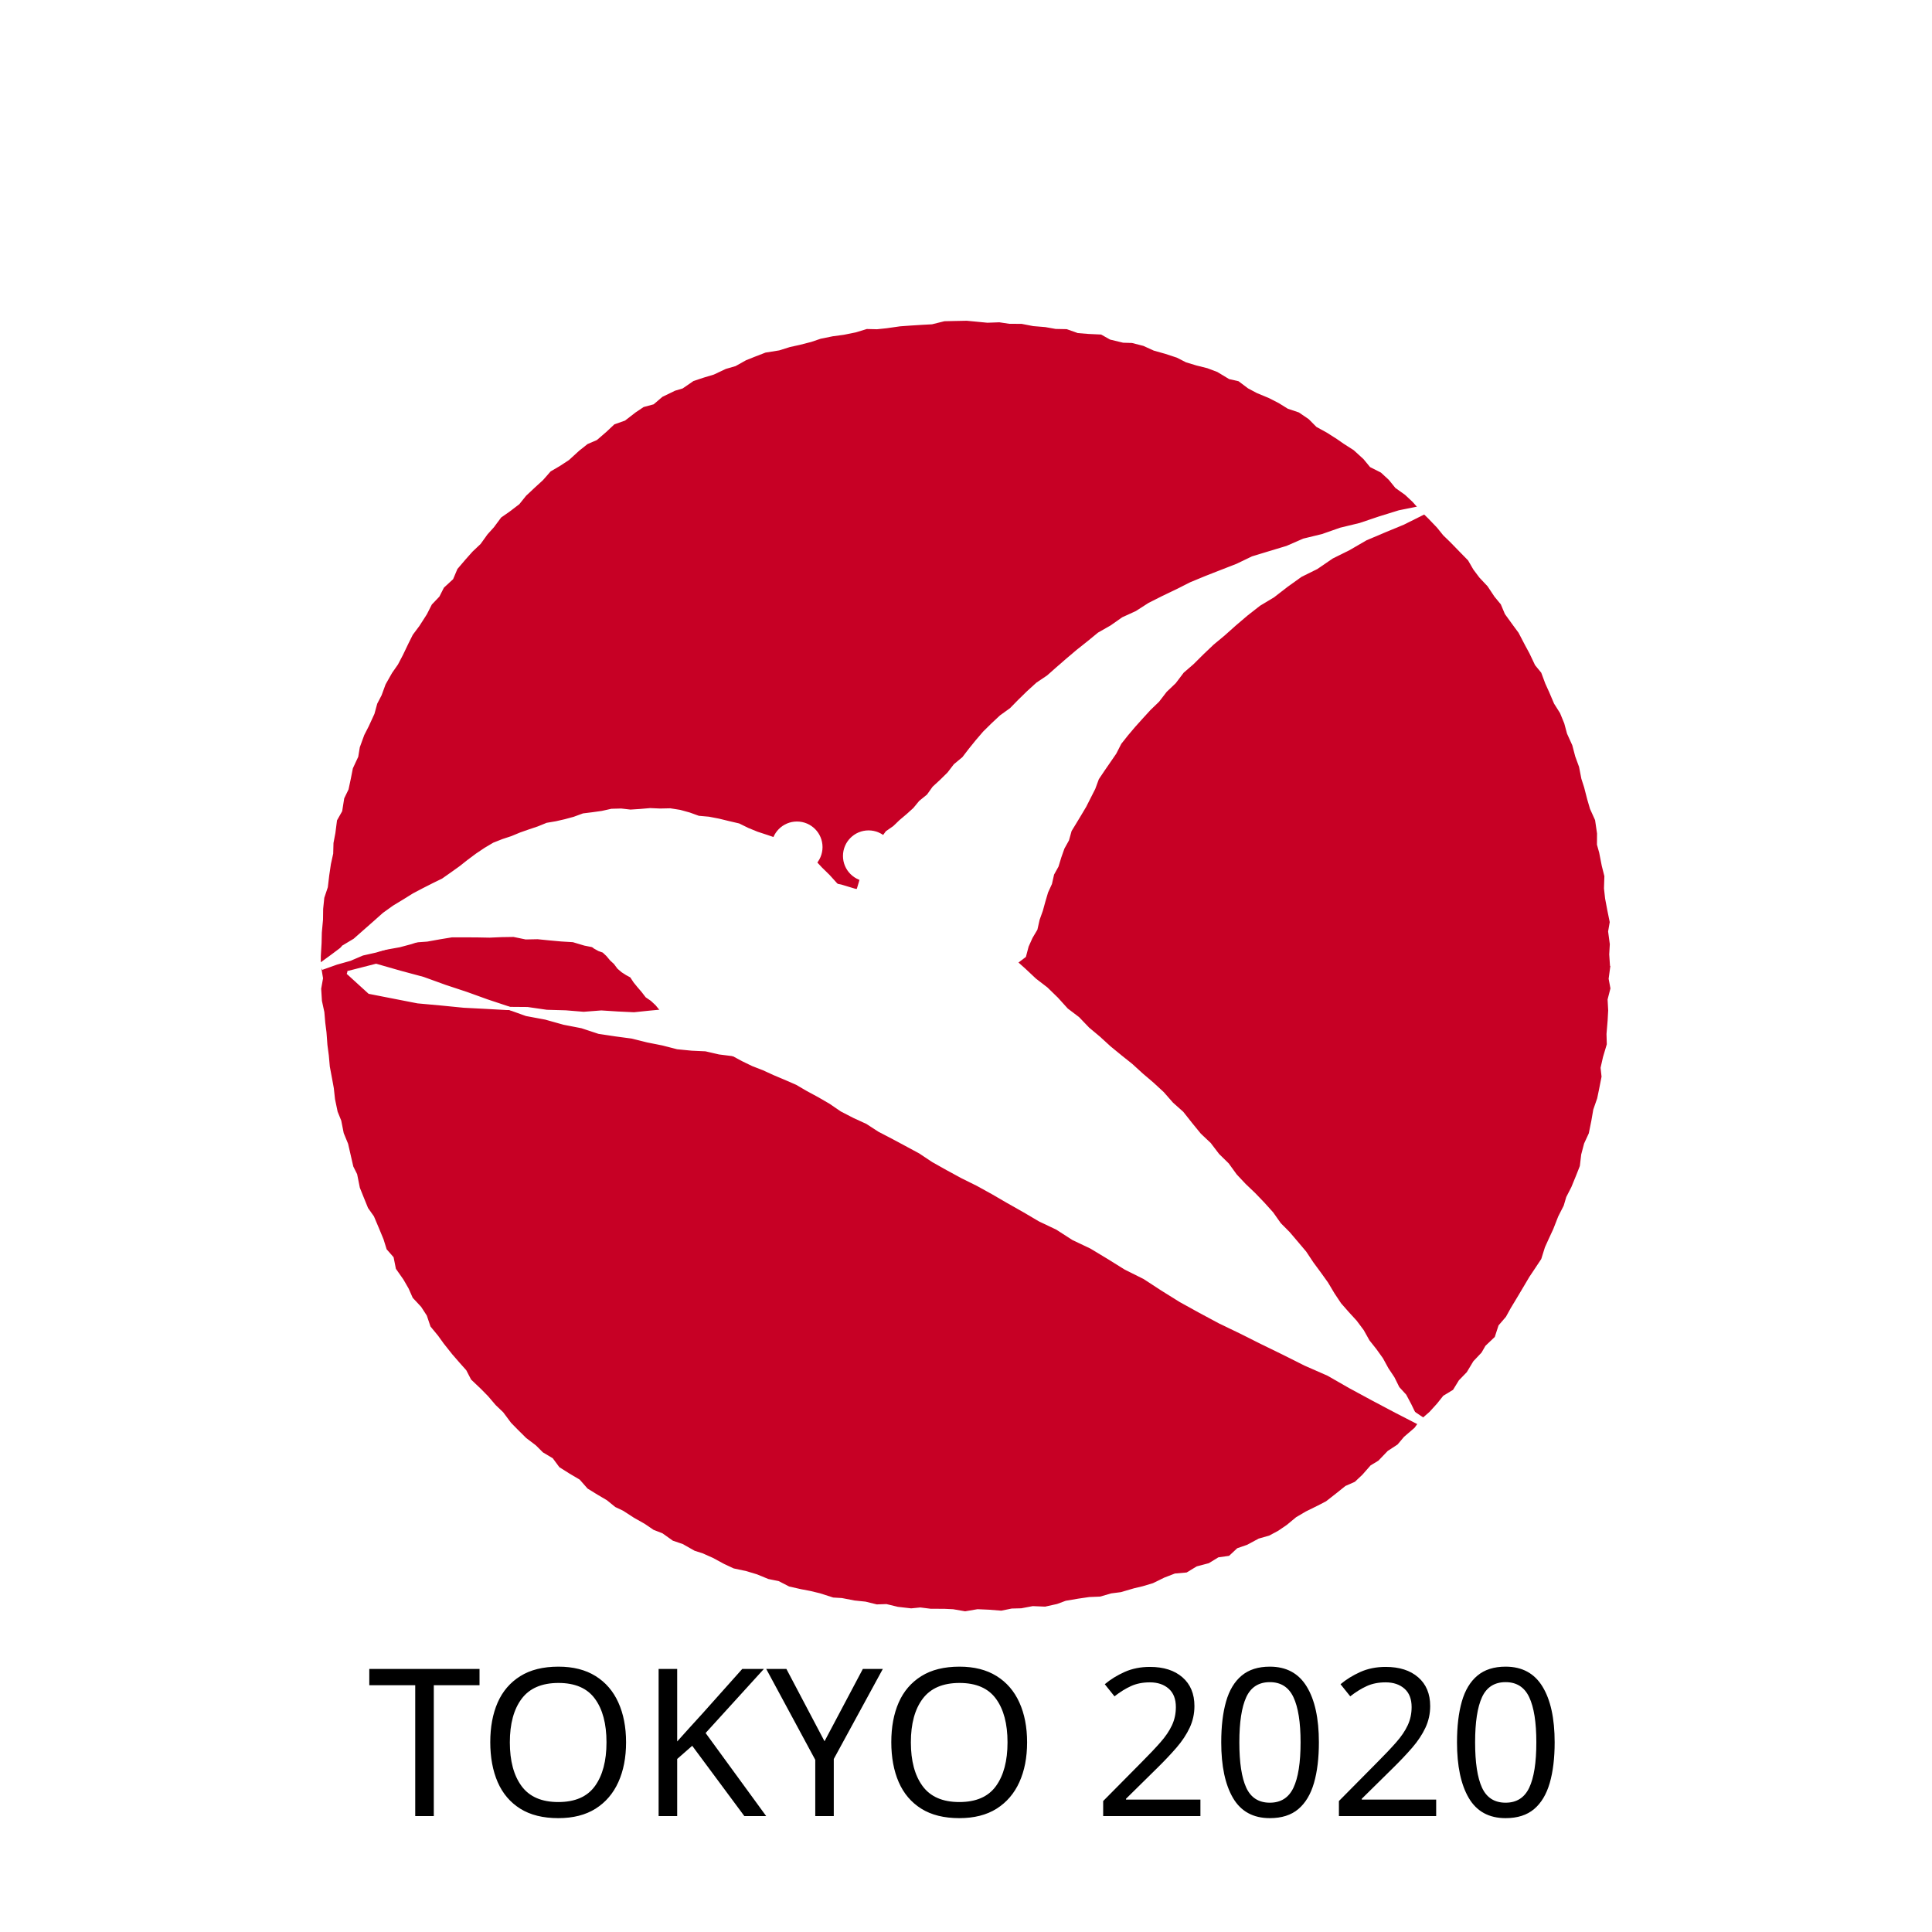
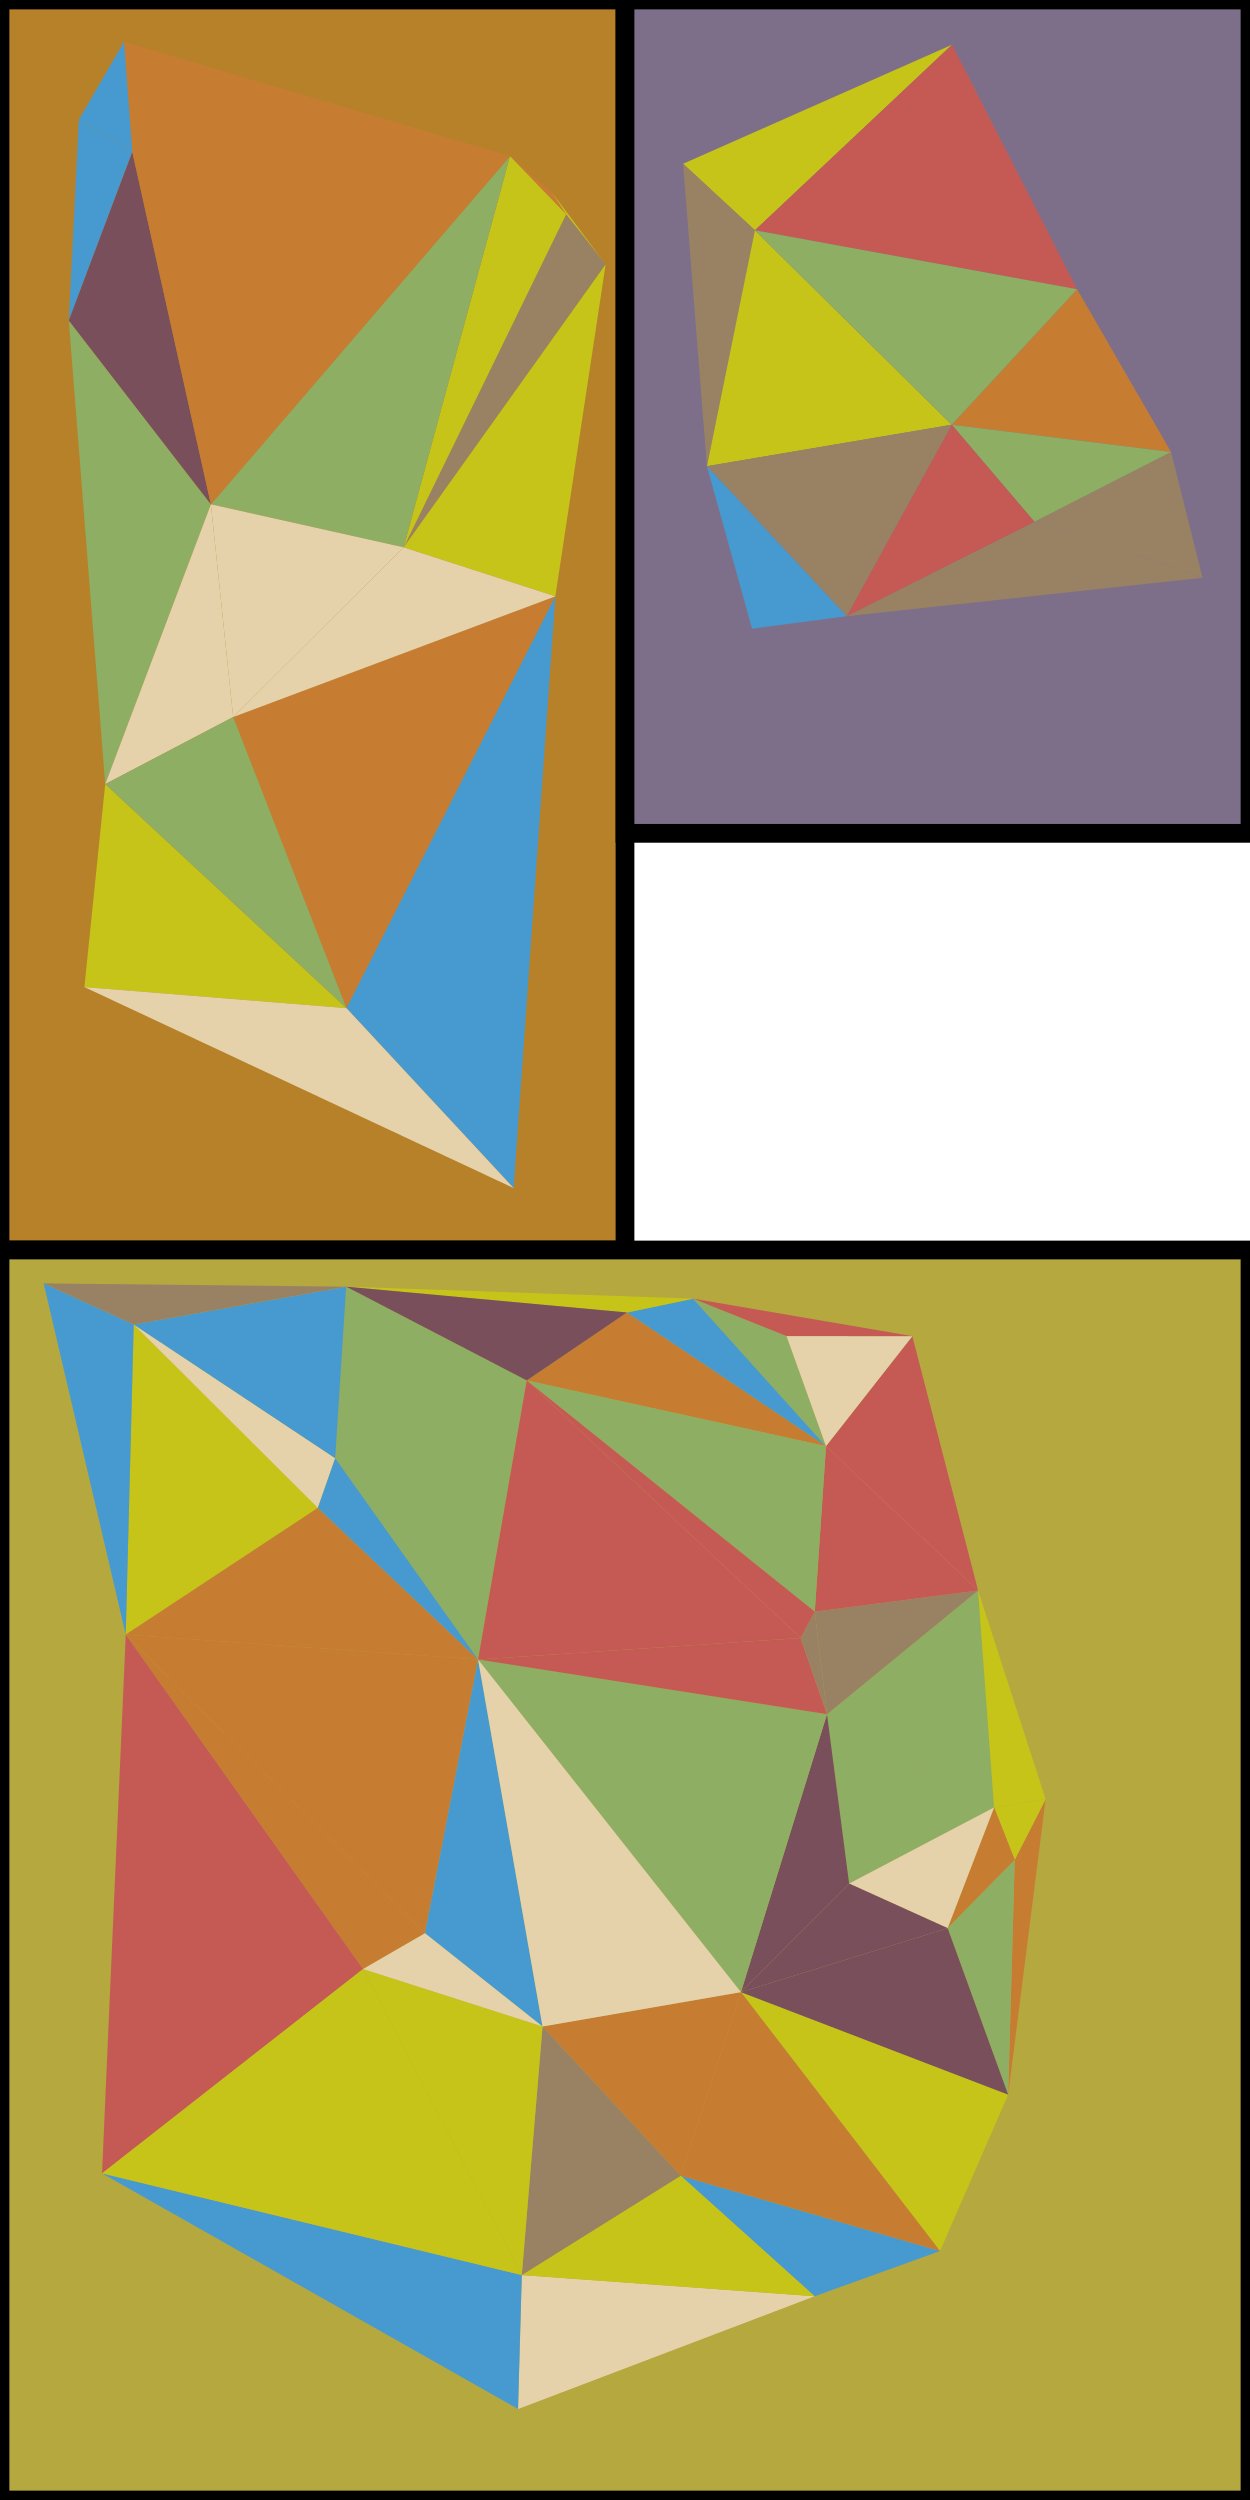
- <svg xmlns="http://www.w3.org/2000/svg" xmlns:html="http://www.w3.org/1999/xhtml" width="600" height="600" version="1.1">
+ <svg xmlns="http://www.w3.org/2000/svg" xmlns:html="http://www.w3.org/1999/xhtml" width="1000" height="2000" version="1.1">
  <html:defs>
    <html:style type="text/css">
body { background-color: rgb(234, 234, 234); }
#canvas svg { background-color: white; box-shadow: rgba(0, 0, 0, 0.059) 0px 3px 2px 0px, rgba(0, 0, 0, 0.02) -1px -1px 1px 0px inset; border-width: 1px; border-style: solid; border-color: rgb(226, 226, 226) rgb(226, 226, 226) rgb(206, 206, 206); border-image: initial; }</html:style>
  </html:defs>
-   <g transform="translate(300 300)">
-     <path fill="rgb(199, 0, 37)" stroke="none" d="M 200 0 L 200.112 -0.031 L 199.578 3.97 L 200.136 6.959 L 199.252 10.392 L 199.436 13.772 L 199.263 16.946 L 198.915 21.111 L 199.006 24.305 L 197.831 28.249 L 197.071 31.61 L 197.377 34.37 L 196.572 38.438 L 196.022 41.094 L 194.808 44.586 L 194.204 48.078 L 193.417 51.964 L 191.958 55.122 L 191.061 58.522 L 190.633 62.119 L 189.515 64.96 L 187.993 68.675 L 186.416 71.747 L 185.621 74.429 L 183.924 77.762 L 182.373 81.721 L 180.926 84.841 L 179.788 87.36 L 178.652 90.996 L 176.604 94.085 L 174.975 96.52 L 172.887 100.047 L 171.306 102.709 L 169.177 106.238 L 167.682 108.941 L 165.382 111.621 L 164.221 115.195 L 161.326 117.949 L 160.103 120.061 L 157.559 122.752 L 155.532 126.128 L 153.07 128.671 L 151.256 131.625 L 148.222 133.466 L 146.277 135.904 L 143.945 138.474 L 141.032 141.009 L 139.309 143.405 L 136.035 146.22 L 134.021 148.606 L 130.976 150.596 L 128.068 153.624 L 125.639 155.099 L 123.109 157.981 L 120.761 160.191 L 117.828 161.484 L 114.943 163.794 L 111.835 166.23 L 109.274 167.563 L 105.51 169.419 L 102.508 171.189 L 99.643 173.564 L 96.978 175.381 L 94.194 176.878 L 90.899 177.824 L 87.259 179.772 L 84.231 180.817 L 81.698 183.18 L 78.367 183.648 L 75.418 185.458 L 71.652 186.455 L 68.524 188.348 L 64.868 188.671 L 61.571 189.946 L 58.061 191.668 L 54.914 192.609 L 52.177 193.262 L 48.088 194.455 L 45.072 194.844 L 41.662 195.836 L 38.257 195.978 L 34.792 196.485 L 30.973 197.136 L 28.27 198.135 L 24.565 198.955 L 20.727 198.796 L 17.16 199.471 L 14.197 199.549 L 10.947 200.204 L 7.073 199.904 L 3.583 199.75 L -0.276 200.406 L -3.978 199.761 L -6.731 199.629 L -10.946 199.616 L -14.189 199.21 L -17.023 199.492 L -21.152 199.018 L -24.704 198.162 L -27.71 198.26 L -31.194 197.403 L -34.599 197.05 L -38.545 196.289 L -41.241 196.128 L -45.359 194.807 L -48.351 194.086 L -51.302 193.523 L -54.92 192.701 L -58.157 191.036 L -61.38 190.374 L -64.908 188.925 L -68.24 187.921 L -72.145 187.087 L -75.125 185.697 L -78.587 183.82 L -81.787 182.398 L -84.287 181.6 L -87.954 179.524 L -91.035 178.477 L -94.252 176.19 L -97.045 175.101 L -99.771 173.244 L -103.14 171.34 L -106.478 169.176 L -108.91 168.025 L -111.512 165.914 L -114.496 164.154 L -117.532 162.282 L -119.964 159.514 L -123.179 157.61 L -126.287 155.644 L -128.34 152.868 L -131.393 151.046 L -133.592 148.858 L -136.599 146.577 L -139.34 143.851 L -141.29 141.861 L -143.724 138.597 L -146.067 136.358 L -148.406 133.614 L -150.49 131.485 L -153.704 128.423 L -155.189 125.549 L -157.233 123.255 L -159.542 120.598 L -162.196 117.255 L -163.959 114.807 L -166.303 111.966 L -167.444 108.58 L -169.206 105.854 L -171.822 103.053 L -173.104 100.156 L -174.728 97.344 L -177.052 94.032 L -177.766 90.441 L -179.921 87.984 L -180.887 84.883 L -182.24 81.61 L -183.874 77.744 L -185.7 75.163 L -187.211 71.441 L -188.245 68.863 L -189.09 64.641 L -190.279 62.263 L -191.142 58.499 L -191.895 55.211 L -193.255 51.899 L -194.023 48.008 L -195.15 45.232 L -195.957 41.35 L -196.334 37.923 L -196.847 35.107 L -197.575 31.23 L -197.88 27.795 L -198.316 24.499 L -198.609 20.563 L -198.981 17.648 L -199.266 14.326 L -200.022 10.826 L -200.256 7.058 L -199.673 3.812 L -200.369 -0.376 L -200.366 -3.074 L -200.131 -7.109 L -200.053 -10.407 L -199.686 -14.36 L -199.64 -17.743 L -199.287 -21.174 L -198.191 -24.458 L -197.754 -28.141 L -197.241 -31.627 L -196.524 -34.893 L -196.432 -38.197 L -195.841 -41.311 L -195.338 -45.231 L -193.732 -48.075 L -193.102 -52.067 L -191.759 -54.835 L -191.043 -58.198 L -190.414 -61.388 L -188.743 -64.977 L -188.262 -67.927 L -186.88 -71.72 L -185.477 -74.466 L -183.711 -78.307 L -182.85 -81.464 L -181.495 -84.071 L -180.25 -87.463 L -178.235 -91.022 L -176.401 -93.651 L -174.874 -96.574 L -173.136 -100.197 L -171.798 -102.868 L -169.747 -105.613 L -167.431 -109.228 L -165.896 -112.25 L -163.538 -114.728 L -162.141 -117.494 L -159.282 -120.133 L -157.944 -123.299 L -155.414 -126.259 L -153.255 -128.689 L -150.74 -131.072 L -148.584 -134.072 L -146.638 -136.222 L -144.354 -139.293 L -141.782 -141.086 L -138.713 -143.425 L -136.609 -146.047 L -133.697 -148.771 L -131.374 -150.892 L -128.991 -153.607 L -126.193 -155.239 L -123.308 -157.124 L -120.133 -160.025 L -117.527 -162.095 L -114.628 -163.341 L -111.746 -165.829 L -109.189 -168.222 L -105.902 -169.375 L -102.613 -171.92 L -100.115 -173.594 L -97.005 -174.434 L -94.281 -176.76 L -90.355 -178.66 L -87.986 -179.368 L -84.62 -181.68 L -81.358 -182.757 L -78.302 -183.678 L -74.58 -185.431 L -71.575 -186.299 L -68.264 -188.149 L -65.463 -189.262 L -62.256 -190.503 L -58.005 -191.182 L -54.685 -192.223 L -51.618 -192.898 L -48.086 -193.804 L -45.14 -194.8 L -41.37 -195.567 L -37.939 -196.028 L -34.237 -196.776 L -30.796 -197.824 L -27.632 -197.749 L -24.67 -198.058 L -20.469 -198.656 L -17.421 -198.878 L -13.517 -199.127 L -10.564 -199.284 L -6.7 -200.241 L -3.602 -200.31 L 0.228 -200.386 L 3.548 -200.07 L 6.634 -199.772 L 10.356 -199.906 L 13.466 -199.44 L 17.259 -199.426 L 20.879 -198.723 L 24.623 -198.417 L 27.836 -197.845 L 31.283 -197.775 L 34.729 -196.556 L 38.038 -196.291 L 41.967 -196.106 L 44.747 -194.542 L 48.801 -193.566 L 51.54 -193.486 L 55.072 -192.586 L 58.311 -191.117 L 61.886 -190.111 L 65.472 -188.932 L 68.322 -187.478 L 71.571 -186.495 L 74.936 -185.655 L 78.034 -184.488 L 81.727 -182.265 L 84.623 -181.613 L 87.595 -179.385 L 90.334 -177.931 L 94.078 -176.374 L 97.121 -174.814 L 99.935 -173.071 L 103.371 -171.914 L 106.436 -169.827 L 108.828 -167.418 L 112.028 -165.658 L 115.161 -163.669 L 117.307 -162.175 L 120.422 -160.181 L 123.44 -157.424 L 125.495 -154.936 L 128.861 -153.233 L 131.299 -150.986 L 133.354 -148.457 L 136.368 -146.307 L 138.72 -144.101 L 141.471 -141.001 L 143.541 -138.995 L 146.262 -136.158 L 148.211 -133.745 L 150.531 -131.491 L 153.627 -128.304 L 155.925 -125.96 L 157.559 -123.136 L 159.43 -120.638 L 161.976 -117.931 L 164.128 -114.691 L 166.095 -112.307 L 167.362 -109.3 L 169.959 -105.713 L 171.605 -103.483 L 173.643 -99.573 L 174.983 -97.101 L 176.733 -93.416 L 178.649 -91.084 L 179.895 -87.727 L 181.14 -84.979 L 182.628 -81.487 L 184.49 -78.529 L 185.796 -75.34 L 186.656 -72.156 L 188.291 -68.543 L 189.202 -65.083 L 190.388 -61.839 L 191.107 -58.153 L 191.968 -55.474 L 192.919 -51.787 L 193.79 -48.793 L 195.368 -45.301 L 195.974 -41.162 L 195.949 -37.684 L 196.642 -35.197 L 197.444 -31.1 L 198.256 -27.892 L 198.128 -24.104 L 198.479 -20.955 L 199.182 -17.221 L 199.916 -13.636 L 199.414 -10.724 L 199.941 -6.775 L 199.759 -3.592" />
-     <circle cx="-22.264" cy="42.874" r="7.942" fill="rgb(255, 255, 255)" stroke="none" />
-     <path fill="rgb(255, 255, 255)" stroke="rgb(255, 255, 255)" d="M -199.689 0.588 L -195.537 -0.889 L -191.337 -2.07 L -187.44 -3.733 L -183.301 -4.664 L -179.347 -5.864 L -175.365 -6.818 L -171.444 -7.776 L -167.385 -8.072 L -163.504 -8.771 L -159.65 -9.402 L -155.709 -9.398 L -151.827 -9.379 L -147.989 -9.304 L -144.226 -9.464 L -140.48 -9.524 L -136.703 -8.746 L -133.017 -8.818 L -129.331 -8.448 L -125.667 -8.114 L -122.013 -7.896 L -118.408 -6.82 L -114.809 -6.11 L -111.233 -5.303 L -107.718 -4.077 L -104.26 -2.632 L -100.7 -1.949 L -97.214 -0.819 L -93.675 0.043 L -90.202 1.239 L -86.872 3.016 L -83.584 4.887 L -80.128 6.123 L -76.876 8.055 L -73.402 9.28 L -70.007 10.789 L -66.721 12.625 L -63.601 14.899 L -60.524 17.254 L -57.363 19.384 L -54.091 21.256 L -51.071 23.711 L -47.926 25.882 L -44.666 27.828 L -41.567 30.12 L -38.431 32.346 L -35.195 34.4 L -31.882 36.338 L -29.044 39.15 L -25.775 41.203 L -22.264 42.874 L -18.757 44.596 L -14.932 45.846 L -11.172 47.26 L -7.374 48.664 L -3.846 50.527 L -0.055 52.027 L 3.877 53.365 L 7.301 55.471 L 11.099 57.068 L 14.581 59.131 L 18.142 61.1 L 21.53 63.315 L 24.843 65.633 L 28.299 67.767 L 31.623 70.072 L 35.017 72.287 L 38.666 74.182 L 41.944 76.537 L 45.663 78.348 L 49.302 80.256 L 52.545 82.629 L 56.201 84.501 L 59.419 86.873 L 63.067 88.733 L 66.319 91.027 L 69.386 93.508 L 72.53 95.873 L 75.721 98.156 L 79.198 100.095 L 82.175 102.551 L 85.322 104.786 L 88.433 107.023 L 91.818 108.928 L 95.022 110.988 L 98.219 113.012 L 101.602 114.798 L 104.806 116.726 L 107.616 119.01 L 110.33 121.338 L 113.249 123.399 L 116.465 125.099 L 119.223 127.206 L 122.055 129.173 L 125.146 130.815 L 127.968 132.659 L 131.053 134.168 L 133.426 136.32 L 136.335 137.856 L 139.279 139.279 L 137.095 137.096 L 134.869 134.874 L 132.602 132.615 L 130.295 130.32 L 127.948 127.991 L 125.561 125.63 L 123.136 123.238 L 120.672 120.817 L 118.17 118.37 L 115.63 115.896 L 113.054 113.4 L 110.441 110.881 L 107.792 108.341 L 105.108 105.783 L 102.389 103.208 L 99.635 100.618 L 96.848 98.014 L 94.027 95.398 L 91.172 92.772 L 88.286 90.138 L 85.367 87.497 L 82.417 84.851 L 79.436 82.201 L 76.425 79.55 L 73.383 76.898 L 70.312 74.248 L 67.212 71.602 L 64.083 68.961 L 60.927 66.327 L 57.743 63.701 L 54.531 61.085 L 51.294 58.481 L 48.03 55.891 L 44.741 53.316 L 41.427 50.758 L 38.088 48.218 L 34.725 45.699 L 31.339 43.203 L 27.929 40.729 L 24.497 38.282 L 21.043 35.861 L 17.568 33.469 L 14.071 31.108 L 10.554 28.779 L 7.017 26.484 L 3.46 24.225 L -0.115 22.003 L -3.71 19.82 L -7.322 17.678 L -10.952 15.578 L -14.599 13.522 L -18.263 11.512 L -21.943 9.55 L -25.638 7.637 L -29.349 5.775 L -33.074 3.965 L -36.813 2.21 L -40.566 0.51 L -44.331 -1.131 L -48.11 -2.714 L -51.9 -4.235 L -55.702 -5.693 L -59.516 -7.087 L -63.34 -8.415 L -67.174 -9.674 L -71.017 -10.865 L -74.87 -11.983 L -78.731 -13.029 L -82.601 -14.001 L -86.478 -14.896 L -90.362 -15.712 L -94.253 -16.45 L -98.15 -17.105 L -102.053 -17.678 L -105.96 -18.165 L -109.873 -18.566 L -113.79 -18.879 L -117.71 -19.102 L -121.633 -19.233 L -125.559 -19.271 L -129.488 -19.214 L -133.418 -19.06 L -137.349 -18.808 L -141.28 -18.455 L -145.212 -18.001 L -149.144 -17.443 L -153.075 -16.78 L -157.004 -16.011 L -160.932 -15.132 L -164.857 -14.143 L -168.78 -13.042 L -172.699 -11.828 L -176.615 -10.498 L -180.526 -9.051 L -184.432 -7.485 L -188.333 -5.799 L -192.229 -3.99 L -196.118 -2.058 L -200 2.4492935982947064e-14 Z" />
-     <path fill="rgb(255, 255, 255)" stroke="rgb(255, 255, 255)" d="M -200.311 -0.588 L -196.699 -3.227 L -193.12 -5.911 L -189.227 -7.865 L -185.563 -10.307 L -181.705 -12.238 L -177.865 -14.178 L -173.955 -15.88 L -170.175 -18.013 L -166.211 -19.515 L -162.214 -20.863 L -158.3 -22.623 L -154.323 -24.182 L -150.299 -25.583 L -146.199 -26.538 L -142.081 -27.387 L -137.994 -28.87 L -133.819 -29.303 L -129.644 -29.98 L -125.452 -30.428 L -121.254 -30.57 L -117.012 -31.384 L -112.77 -31.648 L -108.513 -31.83 L -104.202 -32.254 L -99.846 -32.724 L -95.6 -32.261 L -91.292 -32.08 L -87.049 -31.468 L -82.754 -31.03 L -78.329 -31.018 L -73.878 -30.946 L -69.611 -30.09 L -65.159 -29.784 L -60.945 -28.629 L -56.672 -27.618 L -52.311 -26.798 L -47.804 -26.285 L -43.277 -25.724 L -38.856 -24.811 L -34.572 -23.519 L -30.06 -22.69 L -25.7 -21.463 L -21.481 -19.898 L -17.13 -18.571 L -12.846 -17.073 L -8.691 -15.3 L -4.644 -13.314 L -0.154 -12.105 L 3.871 -10.047 L 7.62 -7.519 L 11.338 -4.957 L 14.701 -1.84 L 18.093 1.19 L 21.408 4.304 L 24.955 7.032 L 28.197 10.19 L 31.259 13.574 L 34.786 16.251 L 37.896 19.496 L 41.278 22.328 L 44.535 25.305 L 47.92 28.084 L 51.333 30.804 L 54.555 33.749 L 57.858 36.56 L 61.043 39.495 L 63.921 42.78 L 67.118 45.633 L 69.822 49.053 L 72.551 52.397 L 75.622 55.293 L 78.223 58.703 L 81.204 61.624 L 83.699 65.064 L 86.53 68.072 L 89.487 70.893 L 92.305 73.828 L 95.013 76.838 L 97.373 80.181 L 100.169 82.994 L 102.731 86.01 L 105.263 89.005 L 107.453 92.307 L 109.756 95.428 L 111.998 98.554 L 113.983 101.884 L 116.076 105.036 L 118.492 107.789 L 120.93 110.455 L 123.09 113.34 L 124.878 116.535 L 127.048 119.27 L 129.067 122.086 L 130.75 125.167 L 132.622 127.98 L 134.151 131.061 L 136.312 133.429 L 137.854 136.336 L 139.279 139.279 L 137.095 137.096 L 134.869 134.874 L 132.602 132.615 L 130.295 130.32 L 127.948 127.991 L 125.561 125.63 L 123.136 123.238 L 120.672 120.817 L 118.17 118.37 L 115.63 115.896 L 113.054 113.4 L 110.441 110.881 L 107.792 108.341 L 105.108 105.783 L 102.389 103.208 L 99.635 100.618 L 96.848 98.014 L 94.027 95.398 L 91.172 92.772 L 88.286 90.138 L 85.367 87.497 L 82.417 84.851 L 79.436 82.201 L 76.425 79.55 L 73.383 76.898 L 70.312 74.248 L 67.212 71.602 L 64.083 68.961 L 60.927 66.327 L 57.743 63.701 L 54.531 61.085 L 51.294 58.481 L 48.03 55.891 L 44.741 53.316 L 41.427 50.758 L 38.088 48.218 L 34.725 45.699 L 31.339 43.203 L 27.929 40.729 L 24.497 38.282 L 21.043 35.861 L 17.568 33.469 L 14.071 31.108 L 10.554 28.779 L 7.017 26.484 L 3.46 24.225 L -0.115 22.003 L -3.71 19.82 L -7.322 17.678 L -10.952 15.578 L -14.599 13.522 L -18.263 11.512 L -21.943 9.55 L -25.638 7.637 L -29.349 5.775 L -33.074 3.965 L -36.813 2.21 L -40.566 0.51 L -44.331 -1.131 L -48.11 -2.714 L -51.9 -4.235 L -55.702 -5.693 L -59.516 -7.087 L -63.34 -8.415 L -67.174 -9.674 L -71.017 -10.865 L -74.87 -11.983 L -78.731 -13.029 L -82.601 -14.001 L -86.478 -14.896 L -90.362 -15.712 L -94.253 -16.45 L -98.15 -17.105 L -102.053 -17.678 L -105.96 -18.165 L -109.873 -18.566 L -113.79 -18.879 L -117.71 -19.102 L -121.633 -19.233 L -125.559 -19.271 L -129.488 -19.214 L -133.418 -19.06 L -137.349 -18.808 L -141.28 -18.455 L -145.212 -18.001 L -149.144 -17.443 L -153.075 -16.78 L -157.004 -16.011 L -160.932 -15.132 L -164.857 -14.143 L -168.78 -13.042 L -172.699 -11.828 L -176.615 -10.498 L -180.526 -9.051 L -184.432 -7.485 L -188.333 -5.799 L -192.229 -3.99 L -196.118 -2.058 L -200 2.4492935982947064e-14 Z" />
-     <circle cx="-52.499" cy="-36.929" r="7.942" fill="rgb(255, 255, 255)" stroke="none" />
-     <path fill="rgb(255, 255, 255)" stroke="rgb(255, 255, 255)" d="M 141.846 140.7 L 134.936 136.066 L 128.157 131.532 L 121.519 127.078 L 114.958 122.8 L 109.01 117.835 L 103.022 113.236 L 97.248 108.59 L 91.593 104.046 L 86.164 99.435 L 80.723 95.113 L 75.388 90.896 L 70.008 86.998 L 64.699 83.24 L 59.966 78.886 L 55.029 75.068 L 50.283 71.207 L 46.025 66.887 L 41.446 63.241 L 37.445 59.015 L 33.259 55.256 L 29.255 51.459 L 25.326 47.764 L 21.582 44.018 L 18.091 40.133 L 14.581 36.462 L 11.128 32.899 L 7.541 29.685 L 4.327 26.163 L 1.204 22.691 L -1.8 19.229 L -5.002 16.175 L -7.72 12.661 L -10.506 9.378 L -13.557 6.568 L -16.355 3.574 L -19.02 0.542 L -21.722 -2.32 L -24.097 -5.477 L -26.412 -8.602 L -28.78 -11.557 L -30.993 -14.614 L -33.377 -17.365 L -35.836 -19.935 L -38.29 -22.433 L -40.386 -25.34 L -42.7 -27.901 L -45.115 -30.271 L -47.424 -32.745 L -49.519 -35.498 L -52.499 -36.929 L -55.671 -38.001 L -58.731 -39.168 L -61.819 -40.219 L -64.888 -41.226 L -67.812 -42.42 L -70.61 -43.797 L -73.728 -44.524 L -76.794 -45.271 L -79.892 -45.87 L -83.083 -46.155 L -85.929 -47.186 L -88.852 -47.993 L -91.873 -48.473 L -95.029 -48.406 L -98.076 -48.542 L -101.179 -48.272 L -104.21 -48.075 L -107.111 -48.408 L -110.061 -48.328 L -113.039 -47.667 L -115.948 -47.261 L -118.827 -46.905 L -121.681 -45.859 L -124.494 -45.097 L -127.291 -44.459 L -130.096 -43.984 L -132.828 -42.873 L -135.575 -41.953 L -138.317 -40.988 L -141.036 -39.861 L -143.819 -38.943 L -146.59 -37.849 L -149.253 -36.27 L -151.88 -34.507 L -154.473 -32.572 L -157.057 -30.534 L -159.727 -28.63 L -162.444 -26.719 L -165.412 -25.266 L -168.43 -23.734 L -171.501 -22.117 L -174.54 -20.227 L -177.669 -18.329 L -180.748 -16.12 L -183.713 -13.484 L -186.756 -10.807 L -189.869 -8.062 L -193.42 -5.931 L -196.168 -2.079 L -192.43 -4.074 L -188.781 -5.984 L -185.219 -7.811 L -181.742 -9.555 L -178.348 -11.216 L -175.033 -12.795 L -171.795 -14.291 L -168.632 -15.707 L -165.541 -17.041 L -162.52 -18.295 L -159.565 -19.469 L -156.674 -20.562 L -153.845 -21.577 L -151.075 -22.513 L -148.362 -23.37 L -145.702 -24.149 L -143.094 -24.85 L -140.535 -25.474 L -138.022 -26.022 L -135.552 -26.493 L -133.124 -26.888 L -130.734 -27.207 L -128.38 -27.452 L -126.059 -27.621 L -123.769 -27.717 L -121.507 -27.739 L -119.271 -27.687 L -117.058 -27.562 L -114.865 -27.365 L -112.69 -27.096 L -110.531 -26.755 L -108.384 -26.342 L -106.247 -25.859 L -104.118 -25.306 L -101.994 -24.682 L -99.872 -23.989 L -97.75 -23.226 L -95.626 -22.395 L -93.496 -21.496 L -91.358 -20.529 L -89.21 -19.494 L -87.049 -18.392 L -84.872 -17.224 L -82.677 -15.989 L -80.461 -14.689 L -78.222 -13.324 L -75.957 -11.893 L -73.663 -10.398 L -71.339 -8.839 L -68.981 -7.216 L -66.586 -5.53 L -64.153 -3.781 L -61.678 -1.97 L -59.16 -0.097 L -56.595 1.837 L -53.98 3.833 L -51.315 5.889 L -48.595 8.006 L -45.818 10.182 L -42.981 12.418 L -40.083 14.713 L -37.12 17.066 L -34.09 19.478 L -30.991 21.947 L -27.819 24.473 L -24.572 27.057 L -21.248 29.696 L -17.844 32.392 L -14.357 35.143 L -10.785 37.95 L -7.125 40.811 L -3.375 43.726 L 0.468 46.696 L 4.406 49.718 L 8.442 52.794 L 12.579 55.923 L 16.819 59.103 L 21.165 62.336 L 25.62 65.62 L 30.185 68.954 L 34.863 72.339 L 39.658 75.774 L 44.571 79.259 L 49.606 82.793 L 54.764 86.376 L 60.049 90.007 L 65.463 93.687 L 71.008 97.413 L 76.687 101.187 L 82.503 105.007 L 88.458 108.874 L 94.555 112.787 L 100.796 116.744 L 107.185 120.747 L 113.723 124.795 L 120.413 128.886 L 127.257 133.021 L 134.259 137.2 L 141.421 141.421 Z" />
-     <path fill="rgb(255, 255, 255)" stroke="rgb(255, 255, 255)" d="M 140.996 142.143 L 133.583 138.334 L 126.358 134.511 L 119.307 130.695 L 112.488 126.789 L 105.36 123.66 L 98.571 120.253 L 91.862 116.983 L 85.323 113.702 L 78.842 110.58 L 72.651 107.261 L 66.627 103.931 L 60.917 100.375 L 55.399 96.775 L 49.562 93.866 L 44.183 90.519 L 38.86 87.312 L 33.291 84.662 L 28.281 81.437 L 22.925 78.893 L 17.98 75.983 L 13.076 73.212 L 8.313 70.443 L 3.577 67.827 L -1.206 65.456 L -5.769 62.975 L -10.193 60.492 L -14.292 57.767 L -18.577 55.459 L -22.773 53.208 L -26.914 51.057 L -30.686 48.609 L -34.775 46.731 L -38.638 44.735 L -42.081 42.379 L -45.626 40.32 L -49.16 38.413 L -52.518 36.452 L -56.069 34.903 L -59.551 33.438 L -62.856 31.921 L -66.196 30.626 L -69.253 29.144 L -72.125 27.601 L -74.9 26.108 L -77.933 25.146 L -80.656 23.96 L -83.191 22.709 L -85.748 21.684 L -88.442 21.066 L -90.179 19.251 L -91.656 17.205 L -93.183 15.382 L -94.625 13.572 L -96.034 11.848 L -97.542 10.441 L -99.134 9.349 L -100.37 7.739 L -101.626 6.283 L -102.824 4.812 L -103.909 3.163 L -105.323 2.395 L -106.649 1.54 L -107.872 0.496 L -108.959 -0.958 L -110.16 -2.069 L -111.315 -3.446 L -112.558 -4.609 L -113.95 -5.102 L -115.32 -5.864 L -116.691 -7.063 L -118.167 -7.863 L -119.715 -8.469 L -121.333 -9.619 L -123.044 -10.337 L -124.827 -10.783 L -126.663 -10.919 L -128.639 -11.541 L -130.673 -11.822 L -132.787 -11.998 L -135.007 -12.182 L -137.25 -12.005 L -139.598 -11.851 L -142.151 -12.027 L -144.844 -12.232 L -147.677 -12.453 L -150.633 -12.619 L -153.621 -12.495 L -156.685 -12.218 L -159.627 -11.324 L -162.652 -10.349 L -165.764 -9.297 L -169.051 -8.356 L -172.397 -7.261 L -175.948 -6.312 L -179.771 -5.625 L -183.682 -4.815 L -187.692 -3.906 L -191.439 -2.216 L -196.168 -2.079 L -192.43 -4.074 L -188.781 -5.984 L -185.219 -7.811 L -181.742 -9.555 L -178.348 -11.216 L -175.033 -12.795 L -171.795 -14.291 L -168.632 -15.707 L -165.541 -17.041 L -162.52 -18.295 L -159.565 -19.469 L -156.674 -20.562 L -153.845 -21.577 L -151.075 -22.513 L -148.362 -23.37 L -145.702 -24.149 L -143.094 -24.85 L -140.535 -25.474 L -138.022 -26.022 L -135.552 -26.493 L -133.124 -26.888 L -130.734 -27.207 L -128.38 -27.452 L -126.059 -27.621 L -123.769 -27.717 L -121.507 -27.739 L -119.271 -27.687 L -117.058 -27.562 L -114.865 -27.365 L -112.69 -27.096 L -110.531 -26.755 L -108.384 -26.342 L -106.247 -25.859 L -104.118 -25.306 L -101.994 -24.682 L -99.872 -23.989 L -97.75 -23.226 L -95.626 -22.395 L -93.496 -21.496 L -91.358 -20.529 L -89.21 -19.494 L -87.049 -18.392 L -84.872 -17.224 L -82.677 -15.989 L -80.461 -14.689 L -78.222 -13.324 L -75.957 -11.893 L -73.663 -10.398 L -71.339 -8.839 L -68.981 -7.216 L -66.586 -5.53 L -64.153 -3.781 L -61.678 -1.97 L -59.16 -0.097 L -56.595 1.837 L -53.98 3.833 L -51.315 5.889 L -48.595 8.006 L -45.818 10.182 L -42.981 12.418 L -40.083 14.713 L -37.12 17.066 L -34.09 19.478 L -30.991 21.947 L -27.819 24.473 L -24.572 27.057 L -21.248 29.696 L -17.844 32.392 L -14.357 35.143 L -10.785 37.95 L -7.125 40.811 L -3.375 43.726 L 0.468 46.696 L 4.406 49.718 L 8.442 52.794 L 12.579 55.923 L 16.819 59.103 L 21.165 62.336 L 25.62 65.62 L 30.185 68.954 L 34.863 72.339 L 39.658 75.774 L 44.571 79.259 L 49.606 82.793 L 54.764 86.376 L 60.049 90.007 L 65.463 93.687 L 71.008 97.413 L 76.687 101.187 L 82.503 105.007 L 88.458 108.874 L 94.555 112.787 L 100.796 116.744 L 107.185 120.747 L 113.723 124.795 L 120.413 128.886 L 127.257 133.021 L 134.259 137.2 L 141.421 141.421 Z" />
-     <circle cx="-30.265" cy="-34.171" r="7.942" fill="rgb(255, 255, 255)" stroke="none" />
-     <path fill="rgb(255, 255, 255)" stroke="rgb(255, 255, 255)" d="M 141.102 -142.355 L 134.529 -141.035 L 128.344 -139.117 L 122.373 -137.1 L 116.341 -135.64 L 110.681 -133.659 L 104.908 -132.258 L 99.684 -129.984 L 94.284 -128.358 L 88.995 -126.744 L 84.203 -124.44 L 79.312 -122.536 L 74.514 -120.656 L 69.849 -118.726 L 65.468 -116.518 L 61.106 -114.429 L 56.874 -112.288 L 53.002 -109.797 L 48.779 -107.869 L 45.141 -105.322 L 41.291 -103.128 L 37.985 -100.419 L 34.692 -97.805 L 31.545 -95.141 L 28.485 -92.484 L 25.503 -89.843 L 22.167 -87.597 L 19.308 -84.992 L 16.593 -82.341 L 13.982 -79.679 L 10.894 -77.46 L 8.231 -74.967 L 5.684 -72.454 L 3.415 -69.809 L 1.268 -67.154 L -0.768 -64.5 L -3.4 -62.317 L -5.361 -59.761 L -7.659 -57.5 L -9.997 -55.339 L -11.752 -52.887 L -14.167 -50.934 L -16.007 -48.706 L -18.16 -46.766 L -20.329 -44.932 L -22.277 -43.059 L -24.534 -41.495 L -25.973 -39.508 L -27.68 -37.808 L -29.821 -36.528 L -30.265 -34.171 L -30.736 -31.899 L -31.703 -30.069 L -32.228 -27.963 L -32.795 -25.937 L -33.384 -23.963 L -34.09 -22.123 L -34.891 -20.395 L -35.635 -18.619 L -36.245 -16.671 L -37.148 -15.014 L -38.088 -13.354 L -39.097 -11.711 L -40.339 -10.316 L -41.338 -8.408 L -42.458 -6.484 L -44.021 -5.168 L -45.664 -3.814 L -47.434 -2.495 L -49.153 -0.693 L -51.058 1.069 L -53.294 2.278 L -55.585 3.856 L -58.136 5.048 L -60.825 6.373 L -63.765 7.184 L -66.855 8.032 L -70.103 9.002 L -73.516 10.269 L -77.143 11.23 L -80.965 12.467 L -84.991 12.74 L -89.2 13.066 L -93.63 13.93 L -98.251 14.361 L -103.09 14.864 L -108.072 14.63 L -113.249 14.3 L -118.741 14.721 L -124.341 14.262 L -130.214 14.097 L -136.203 13.232 L -142.576 13.18 L -149.146 12.818 L -155.975 12.467 L -162.993 11.772 L -170.283 11.109 L -177.659 9.67 L -185.288 8.174 L -192.002 2.058 L -184.246 3.99 L -176.728 5.799 L -169.444 7.485 L -162.389 9.051 L -155.558 10.498 L -148.946 11.828 L -142.55 13.042 L -136.365 14.143 L -130.385 15.132 L -124.607 16.011 L -119.025 16.78 L -113.636 17.443 L -108.434 18.001 L -103.415 18.455 L -98.574 18.808 L -93.908 19.06 L -89.41 19.214 L -85.077 19.271 L -80.904 19.233 L -76.886 19.102 L -73.02 18.879 L -69.299 18.566 L -65.72 18.165 L -62.278 17.678 L -58.968 17.105 L -55.787 16.45 L -52.728 15.712 L -49.788 14.896 L -46.963 14.001 L -44.246 13.029 L -41.635 11.983 L -39.124 10.865 L -36.708 9.674 L -34.384 8.415 L -32.146 7.087 L -29.99 5.693 L -27.911 4.235 L -25.905 2.714 L -23.967 1.131 L -22.092 -0.51 L -20.277 -2.21 L -18.516 -3.965 L -16.804 -5.775 L -15.138 -7.637 L -13.512 -9.55 L -11.922 -11.512 L -10.364 -13.522 L -8.832 -15.578 L -7.322 -17.678 L -5.83 -19.82 L -4.351 -22.003 L -2.881 -24.225 L -1.414 -26.484 L 0.054 -28.779 L 1.527 -31.108 L 3.01 -33.469 L 4.507 -35.861 L 6.024 -38.282 L 7.565 -40.729 L 9.134 -43.203 L 10.735 -45.699 L 12.375 -48.218 L 14.056 -50.758 L 15.785 -53.316 L 17.564 -55.891 L 19.4 -58.481 L 21.296 -61.085 L 23.257 -63.701 L 25.288 -66.327 L 27.394 -68.961 L 29.578 -71.602 L 31.846 -74.248 L 34.201 -76.898 L 36.65 -79.55 L 39.195 -82.201 L 41.843 -84.851 L 44.597 -87.497 L 47.462 -90.138 L 50.443 -92.772 L 53.544 -95.398 L 56.77 -98.014 L 60.125 -100.618 L 63.615 -103.208 L 67.243 -105.783 L 71.014 -108.341 L 74.933 -110.881 L 79.004 -113.4 L 83.233 -115.896 L 87.623 -118.37 L 92.179 -120.817 L 96.906 -123.238 L 101.808 -125.63 L 106.891 -127.991 L 112.157 -130.32 L 117.614 -132.615 L 123.263 -134.874 L 129.112 -137.096 L 135.163 -139.279 L 141.421 -141.421 Z" />
-     <path fill="rgb(255, 255, 255)" stroke="rgb(255, 255, 255)" d="M 141.741 -140.488 L 135.796 -137.523 L 129.879 -135.075 L 124.154 -132.648 L 118.886 -129.589 L 113.634 -126.981 L 108.873 -123.723 L 103.933 -121.275 L 99.528 -118.118 L 95.363 -114.891 L 91.043 -112.299 L 87.153 -109.257 L 83.494 -106.143 L 80.016 -103.035 L 76.56 -100.165 L 73.379 -97.138 L 70.355 -94.128 L 67.248 -91.439 L 64.761 -88.159 L 61.947 -85.475 L 59.596 -82.416 L 56.94 -79.857 L 54.502 -77.188 L 52.141 -74.56 L 49.906 -71.917 L 47.797 -69.256 L 46.236 -66.199 L 44.383 -63.505 L 42.563 -60.864 L 40.806 -58.243 L 39.683 -55.193 L 38.284 -52.434 L 36.909 -49.716 L 35.385 -47.153 L 33.861 -44.628 L 32.337 -42.132 L 31.513 -39.198 L 30.11 -36.676 L 29.13 -33.899 L 28.265 -31.066 L 26.882 -28.572 L 26.215 -25.629 L 25.021 -23.016 L 24.179 -20.173 L 23.383 -17.284 L 22.384 -14.499 L 21.707 -11.474 L 20.211 -8.942 L 18.977 -6.198 L 18.16 -3.111 L 15.621 -1.184 L 13.073 0.743 L 10.976 3.025 L 8.384 4.939 L 5.771 6.837 L 3.108 8.69 L 0.482 10.574 L -2.14 12.466 L -4.918 14.199 L -7.939 15.65 L -10.785 17.277 L -13.721 18.781 L -16.724 20.18 L -19.64 21.702 L -22.953 22.582 L -26.309 23.313 L -29.395 24.517 L -32.583 25.544 L -35.836 26.462 L -39.339 26.752 L -42.867 26.933 L -46.282 27.513 L -49.871 27.569 L -53.437 27.851 L -57.112 27.838 L -60.791 28.171 L -64.584 28.299 L -68.495 28.131 L -72.523 27.49 L -76.629 26.974 L -80.843 26 L -85.163 25.802 L -89.62 25.362 L -94.185 24.19 L -98.898 23.255 L -103.74 22.047 L -108.795 21.372 L -114.022 20.587 L -119.309 18.84 L -124.873 17.759 L -130.556 16.167 L -136.527 15.055 L -142.524 12.905 L -148.747 10.838 L -155.141 8.529 L -161.785 6.33 L -168.605 3.861 L -175.797 1.928 L -183.203 -0.193 L -192.002 2.058 L -184.246 3.99 L -176.728 5.799 L -169.444 7.485 L -162.389 9.051 L -155.558 10.498 L -148.946 11.828 L -142.55 13.042 L -136.365 14.143 L -130.385 15.132 L -124.607 16.011 L -119.025 16.78 L -113.636 17.443 L -108.434 18.001 L -103.415 18.455 L -98.574 18.808 L -93.908 19.06 L -89.41 19.214 L -85.077 19.271 L -80.904 19.233 L -76.886 19.102 L -73.02 18.879 L -69.299 18.566 L -65.72 18.165 L -62.278 17.678 L -58.968 17.105 L -55.787 16.45 L -52.728 15.712 L -49.788 14.896 L -46.963 14.001 L -44.246 13.029 L -41.635 11.983 L -39.124 10.865 L -36.708 9.674 L -34.384 8.415 L -32.146 7.087 L -29.99 5.693 L -27.911 4.235 L -25.905 2.714 L -23.967 1.131 L -22.092 -0.51 L -20.277 -2.21 L -18.516 -3.965 L -16.804 -5.775 L -15.138 -7.637 L -13.512 -9.55 L -11.922 -11.512 L -10.364 -13.522 L -8.832 -15.578 L -7.322 -17.678 L -5.83 -19.82 L -4.351 -22.003 L -2.881 -24.225 L -1.414 -26.484 L 0.054 -28.779 L 1.527 -31.108 L 3.01 -33.469 L 4.507 -35.861 L 6.024 -38.282 L 7.565 -40.729 L 9.134 -43.203 L 10.735 -45.699 L 12.375 -48.218 L 14.056 -50.758 L 15.785 -53.316 L 17.564 -55.891 L 19.4 -58.481 L 21.296 -61.085 L 23.257 -63.701 L 25.288 -66.327 L 27.394 -68.961 L 29.578 -71.602 L 31.846 -74.248 L 34.201 -76.898 L 36.65 -79.55 L 39.195 -82.201 L 41.843 -84.851 L 44.597 -87.497 L 47.462 -90.138 L 50.443 -92.772 L 53.544 -95.398 L 56.77 -98.014 L 60.125 -100.618 L 63.615 -103.208 L 67.243 -105.783 L 71.014 -108.341 L 74.933 -110.881 L 79.004 -113.4 L 83.233 -115.896 L 87.623 -118.37 L 92.179 -120.817 L 96.906 -123.238 L 101.808 -125.63 L 106.891 -127.991 L 112.157 -130.32 L 117.614 -132.615 L 123.263 -134.874 L 129.112 -137.096 L 135.163 -139.279 L 141.421 -141.421 Z" />
-     <text x="0" y="264" fill="rgb(0, 0, 0)" stroke="none" text-anchor="middle" font-family="bauserif" font-size="64">TOKYO 2020</text>
-   </g>
+   <rect x="0" y="0" width="500" height="1000" fill="rgb(183, 129, 41)" stroke="rgb(0, 0, 0)" stroke-width="15" />
+   <rect x="0" y="1000" width="1000" height="1000" fill="rgb(181, 168, 63)" stroke="rgb(0, 0, 0)" stroke-width="15" />
+   <rect x="500" y="0" width="500" height="666.667" fill="rgb(125, 111, 137)" stroke="rgb(0, 0, 0)" stroke-width="15" />
+   <polygon points="0 0 31.599 40.051 -12.307 -18.874" transform="translate(452.8909 171.4862)" fill="rgb(198, 196, 25)" stroke="none" />
+   <polygon points="0 0 -113.67 -147.059 -84.537 223.828" transform="translate(168.7152 403.4516)" fill="rgb(142, 174, 99)" stroke="none" />
+   <polygon points="0 0 -12.307 -18.874 -44.897 -46.556" transform="translate(452.8909 171.4862)" fill="rgb(198, 124, 49)" stroke="none" />
+   <polygon points="0 0 -84.537 223.828 17.815 170.189" transform="translate(168.7152 403.4516)" fill="rgb(229, 210, 170)" stroke="none" />
+   <polygon points="0 0 -257.75 96.576 -167.098 329.454" transform="translate(444.2809 477.0647)" fill="rgb(198, 124, 49)" stroke="none" />
+   <polygon points="0 0 -16.665 162.377 193.004 179.239" transform="translate(84.17835 627.2795)" fill="rgb(198, 196, 25)" stroke="none" />
+   <polygon points="0 0 -102.352 53.639 90.652 232.878" transform="translate(186.5305 573.6405)" fill="rgb(142, 174, 99)" stroke="none" />
+   <polygon points="0 0 -31.599 -40.051 -161.573 226.353" transform="translate(484.4901 211.5367)" fill="rgb(153, 130, 99)" stroke="none" />
+   <polygon points="0 0 40.209 -265.528 -121.364 -39.175" transform="translate(444.2809 477.0647)" fill="rgb(198, 196, 25)" stroke="none" />
+   <polygon points="0 0 -44.897 -46.556 -129.974 266.404" transform="translate(452.8909 171.4862)" fill="rgb(198, 196, 25)" stroke="none" />
+   <polygon points="0 0 -239.279 278.521 -85.077 312.959" transform="translate(407.9942 124.9306)" fill="rgb(142, 174, 99)" stroke="none" />
+   <polygon points="0 0 17.815 170.189 154.202 34.438" transform="translate(168.7152 403.4516)" fill="rgb(229, 210, 170)" stroke="none" />
+   <polygon points="0 0 257.75 -96.576 136.386 -135.75" transform="translate(186.5305 573.6405)" fill="rgb(229, 210, 170)" stroke="none" />
+   <polygon points="0 0 -167.098 329.454 -33.371 473.398" transform="translate(444.2809 477.0647)" fill="rgb(71, 154, 208)" stroke="none" />
+   <polygon points="0 0 -209.669 -16.863 133.727 143.944" transform="translate(277.1826 806.5188)" fill="rgb(229, 210, 170)" stroke="none" />
+   <polygon points="0 0 -8.052 160.742 42.756 25.911" transform="translate(63.09708 95.65063)" fill="rgb(71, 154, 208)" stroke="none" />
+   <polygon points="0 0 113.67 147.059 50.808 -134.831" transform="translate(55.04554 256.3925)" fill="rgb(121, 79, 91)" stroke="none" />
+   <polygon points="0 0 239.279 -278.521 -62.862 -281.89" transform="translate(168.7152 403.4516)" fill="rgb(198, 124, 49)" stroke="none" />
+   <polygon points="0 0 -308.794 -91.484 -302.141 -3.369" transform="translate(407.9942 124.9306)" fill="rgb(198, 124, 49)" stroke="none" />
+   <polygon points="0 0 -36.104 62.204 6.653 88.115" transform="translate(99.20059 33.44635)" fill="rgb(71, 154, 208)" stroke="none" />
+   <polygon points="0 0 17.693 135.513 133.683 74.578" transform="translate(661.6054 1371.354)" fill="rgb(142, 174, 99)" stroke="none" />
+   <polygon points="0 0 133.683 74.578 120.872 -98.984" transform="translate(661.6054 1371.354)" fill="rgb(142, 174, 99)" stroke="none" />
+   <polygon points="0 0 -5.273 187.839 24.72 -48.506" transform="translate(811.7938 1487.88)" fill="rgb(198, 124, 49)" stroke="none" />
+   <polygon points="0 0 16.505 41.947 41.225 -6.559" transform="translate(795.2884 1445.932)" fill="rgb(198, 196, 25)" stroke="none" />
+   <polygon points="0 0 12.811 173.562 54.036 167.004" transform="translate(782.4776 1272.37)" fill="rgb(198, 196, 25)" stroke="none" />
+   <polygon points="0 0 239.419 52.565 80.209 -54.365" transform="translate(421.3925 1104.349)" fill="rgb(198, 124, 49)" stroke="none" />
+   <polygon points="0 0 159.209 106.93 52.933 -11.058" transform="translate(501.6019 1049.985)" fill="rgb(71, 154, 208)" stroke="none" />
+   <polygon points="0 0 -31.583 -88.071 -106.276 -117.988" transform="translate(660.8114 1156.914)" fill="rgb(142, 174, 99)" stroke="none" />
+   <polygon points="0 0 121.666 115.456 69.063 -87.995" transform="translate(660.8114 1156.914)" fill="rgb(197, 90, 84)" stroke="none" />
+   <polygon points="0 0 31.583 88.071 100.646 0.076" transform="translate(629.2282 1068.843)" fill="rgb(229, 210, 170)" stroke="none" />
+   <polygon points="0 0 74.693 29.916 175.339 29.993" transform="translate(554.5352 1038.927)" fill="rgb(197, 90, 84)" stroke="none" />
+   <polygon points="0 0 -17.693 -135.513 -86.546 86.85" transform="translate(679.2987 1506.867)" fill="rgb(121, 79, 91)" stroke="none" />
+   <polygon points="0 0 54.511 -125.122 -159.257 -207.125" transform="translate(752.0098 1800.842)" fill="rgb(198, 196, 25)" stroke="none" />
+   <polygon points="0 0 153.666 -101.343 6.375 -248.101" transform="translate(100.5996 1307.693)" fill="rgb(198, 196, 25)" stroke="none" />
+   <polygon points="0 0 65.694 280.982 72.069 32.882" transform="translate(34.90508 1026.711)" fill="rgb(71, 154, 208)" stroke="none" />
+   <polygon points="0 0 13.906 -39.772 -147.292 -146.757" transform="translate(254.2659 1206.35)" fill="rgb(229, 210, 170)" stroke="none" />
+   <polygon points="0 0 -16.505 -41.947 -53.686 54.643" transform="translate(811.7938 1487.88)" fill="rgb(198, 124, 49)" stroke="none" />
+   <polygon points="0 0 -115.99 60.935 -37.181 96.59" transform="translate(795.2884 1445.932)" fill="rgb(229, 210, 170)" stroke="none" />
+   <polygon points="0 0 5.273 -187.839 -48.413 -133.197" transform="translate(806.521 1675.719)" fill="rgb(142, 174, 99)" stroke="none" />
+   <polygon points="0 0 -86.546 86.85 78.809 35.655" transform="translate(679.2987 1506.867)" fill="rgb(121, 79, 91)" stroke="none" />
+   <polygon points="0 0 213.768 82.002 165.355 -51.194" transform="translate(592.753 1593.717)" fill="rgb(121, 79, 91)" stroke="none" />
+   <polygon points="0 0 237.298 -90.216 2.99 -107.162" transform="translate(414.4274 1927.226)" fill="rgb(229, 210, 170)" stroke="none" />
+   <polygon points="0 0 332.805 188.522 335.795 81.36" transform="translate(81.62247 1738.704)" fill="rgb(71, 154, 208)" stroke="none" />
+   <polygon points="0 0 100.284 -36.168 -107.165 -96.424" transform="translate(651.7255 1837.01)" fill="rgb(71, 154, 208)" stroke="none" />
+   <polygon points="0 0 -159.257 -207.125 -207.449 -60.256" transform="translate(752.0098 1800.842)" fill="rgb(198, 124, 49)" stroke="none" />
+   <polygon points="0 0 234.308 16.946 127.143 -79.478" transform="translate(417.4176 1820.064)" fill="rgb(198, 196, 25)" stroke="none" />
+   <polygon points="0 0 48.192 -146.869 -110.539 -119.395" transform="translate(544.5609 1740.586)" fill="rgb(198, 124, 49)" stroke="none" />
+   <polygon points="0 0 127.143 -79.478 16.605 -198.873" transform="translate(417.4176 1820.064)" fill="rgb(153, 130, 99)" stroke="none" />
+   <polygon points="0 0 -153.666 101.343 128.194 121.249" transform="translate(254.2659 1206.35)" fill="rgb(198, 124, 49)" stroke="none" />
+   <polygon points="0 0 239.366 238.909 281.86 19.906" transform="translate(100.5996 1307.693)" fill="rgb(198, 124, 49)" stroke="none" />
+   <polygon points="0 0 -153.221 62.229 -38.933 223.25" transform="translate(421.3925 1104.349)" fill="rgb(142, 174, 99)" stroke="none" />
+   <polygon points="0 0 -13.906 39.772 114.288 161.021" transform="translate(268.1715 1166.578)" fill="rgb(71, 154, 208)" stroke="none" />
+   <polygon points="0 0 68.852 -222.362 -210.293 -266.118" transform="translate(592.753 1593.717)" fill="rgb(142, 174, 99)" stroke="none" />
+   <polygon points="0 0 94.057 74.589 42.494 -219.003" transform="translate(339.9653 1546.602)" fill="rgb(71, 154, 208)" stroke="none" />
+   <polygon points="0 0 158.731 -27.474 -51.562 -293.591" transform="translate(434.0222 1621.191)" fill="rgb(229, 210, 170)" stroke="none" />
+   <polygon points="0 0 279.146 43.755 258.029 -17.196" transform="translate(382.4597 1327.599)" fill="rgb(197, 90, 84)" stroke="none" />
+   <polygon points="0 0 -38.933 223.25 219.096 206.054" transform="translate(421.3925 1104.349)" fill="rgb(197, 90, 84)" stroke="none" />
+   <polygon points="0 0 52.933 -11.058 -224.637 -20.644" transform="translate(501.6019 1049.985)" fill="rgb(198, 196, 25)" stroke="none" />
+   <polygon points="0 0 153.221 -62.229 8.793 -137.238" transform="translate(268.1715 1166.578)" fill="rgb(142, 174, 99)" stroke="none" />
+   <polygon points="0 0 161.197 106.986 169.99 -30.252" transform="translate(106.9743 1059.593)" fill="rgb(71, 154, 208)" stroke="none" />
+   <polygon points="0 0 80.209 -54.365 -144.428 -75.009" transform="translate(421.3925 1104.349)" fill="rgb(121, 79, 91)" stroke="none" />
+   <polygon points="0 0 72.069 32.882 242.059 2.629" transform="translate(34.90508 1026.711)" fill="rgb(153, 130, 99)" stroke="none" />
+   <polygon points="0 0 -239.366 -238.909 -49.549 28.627" transform="translate(339.9653 1546.602)" fill="rgb(198, 124, 49)" stroke="none" />
+   <polygon points="0 0 -18.977 431.011 189.817 267.536" transform="translate(100.5996 1307.693)" fill="rgb(197, 90, 84)" stroke="none" />
+   <polygon points="0 0 335.795 81.36 208.794 -163.475" transform="translate(81.62247 1738.704)" fill="rgb(198, 196, 25)" stroke="none" />
+   <polygon points="0 0 16.605 -198.873 -127.001 -244.835" transform="translate(417.4176 1820.064)" fill="rgb(198, 196, 25)" stroke="none" />
+   <polygon points="0 0 -94.057 -74.589 -143.605 -45.962" transform="translate(434.0222 1621.191)" fill="rgb(229, 210, 170)" stroke="none" />
+   <polygon points="0 0 120.872 -98.984 -9.79 -82.012" transform="translate(661.6054 1371.354)" fill="rgb(153, 130, 99)" stroke="none" />
+   <polygon points="0 0 21.116 60.951 11.326 -21.061" transform="translate(640.4889 1310.403)" fill="rgb(153, 130, 99)" stroke="none" />
+   <polygon points="0 0 -121.666 -115.456 -130.662 16.972" transform="translate(782.4776 1272.37)" fill="rgb(197, 90, 84)" stroke="none" />
+   <polygon points="0 0 -239.419 -52.565 -8.996 132.428" transform="translate(660.8114 1156.914)" fill="rgb(142, 174, 99)" stroke="none" />
+   <polygon points="0 0 219.096 206.054 230.423 184.993" transform="translate(421.3925 1104.349)" fill="rgb(197, 90, 84)" stroke="none" />
+   <polygon points="0 0 -215.213 95.271 -157.743 148.5" transform="translate(761.6743 35.73853)" fill="rgb(198, 196, 25)" stroke="none" />
+   <polygon points="0 0 -100.009 -195.664 -257.753 -47.164" transform="translate(861.6835 231.4021)" fill="rgb(197, 90, 84)" stroke="none" />
+   <polygon points="0 0 19.09 241.927 57.469 53.229" transform="translate(546.4617 131.0096)" fill="rgb(153, 130, 99)" stroke="none" />
+   <polygon points="0 0 -109.336 55.831 25.156 100.645" transform="translate(936.8373 361.5596)" fill="rgb(153, 130, 99)" stroke="none" />
+   <polygon points="0 0 -75.154 -130.158 -175.448 -21.791" transform="translate(936.8373 361.5596)" fill="rgb(198, 124, 49)" stroke="none" />
+   <polygon points="0 0 109.336 -55.831 -66.111 -77.622" transform="translate(827.5012 417.3903)" fill="rgb(142, 174, 99)" stroke="none" />
+   <polygon points="0 0 -38.379 188.698 157.459 155.53" transform="translate(603.9308 184.2385)" fill="rgb(198, 196, 25)" stroke="none" />
+   <polygon points="0 0 -257.753 -47.164 -100.294 108.366" transform="translate(861.6835 231.4021)" fill="rgb(142, 174, 99)" stroke="none" />
+   <polygon points="0 0 -134.493 -44.814 -284.656 30.737" transform="translate(961.9937 462.2046)" fill="rgb(153, 130, 99)" stroke="none" />
+   <polygon points="0 0 -66.111 -77.622 -150.163 75.552" transform="translate(827.5012 417.3903)" fill="rgb(197, 90, 84)" stroke="none" />
+   <polygon points="0 0 -195.838 33.168 -84.052 153.174" transform="translate(761.3897 339.7682)" fill="rgb(153, 130, 99)" stroke="none" />
+   <polygon points="0 0 36.118 129.984 111.786 120.006" transform="translate(565.5518 372.9361)" fill="rgb(71, 154, 208)" stroke="none" />
</svg>
